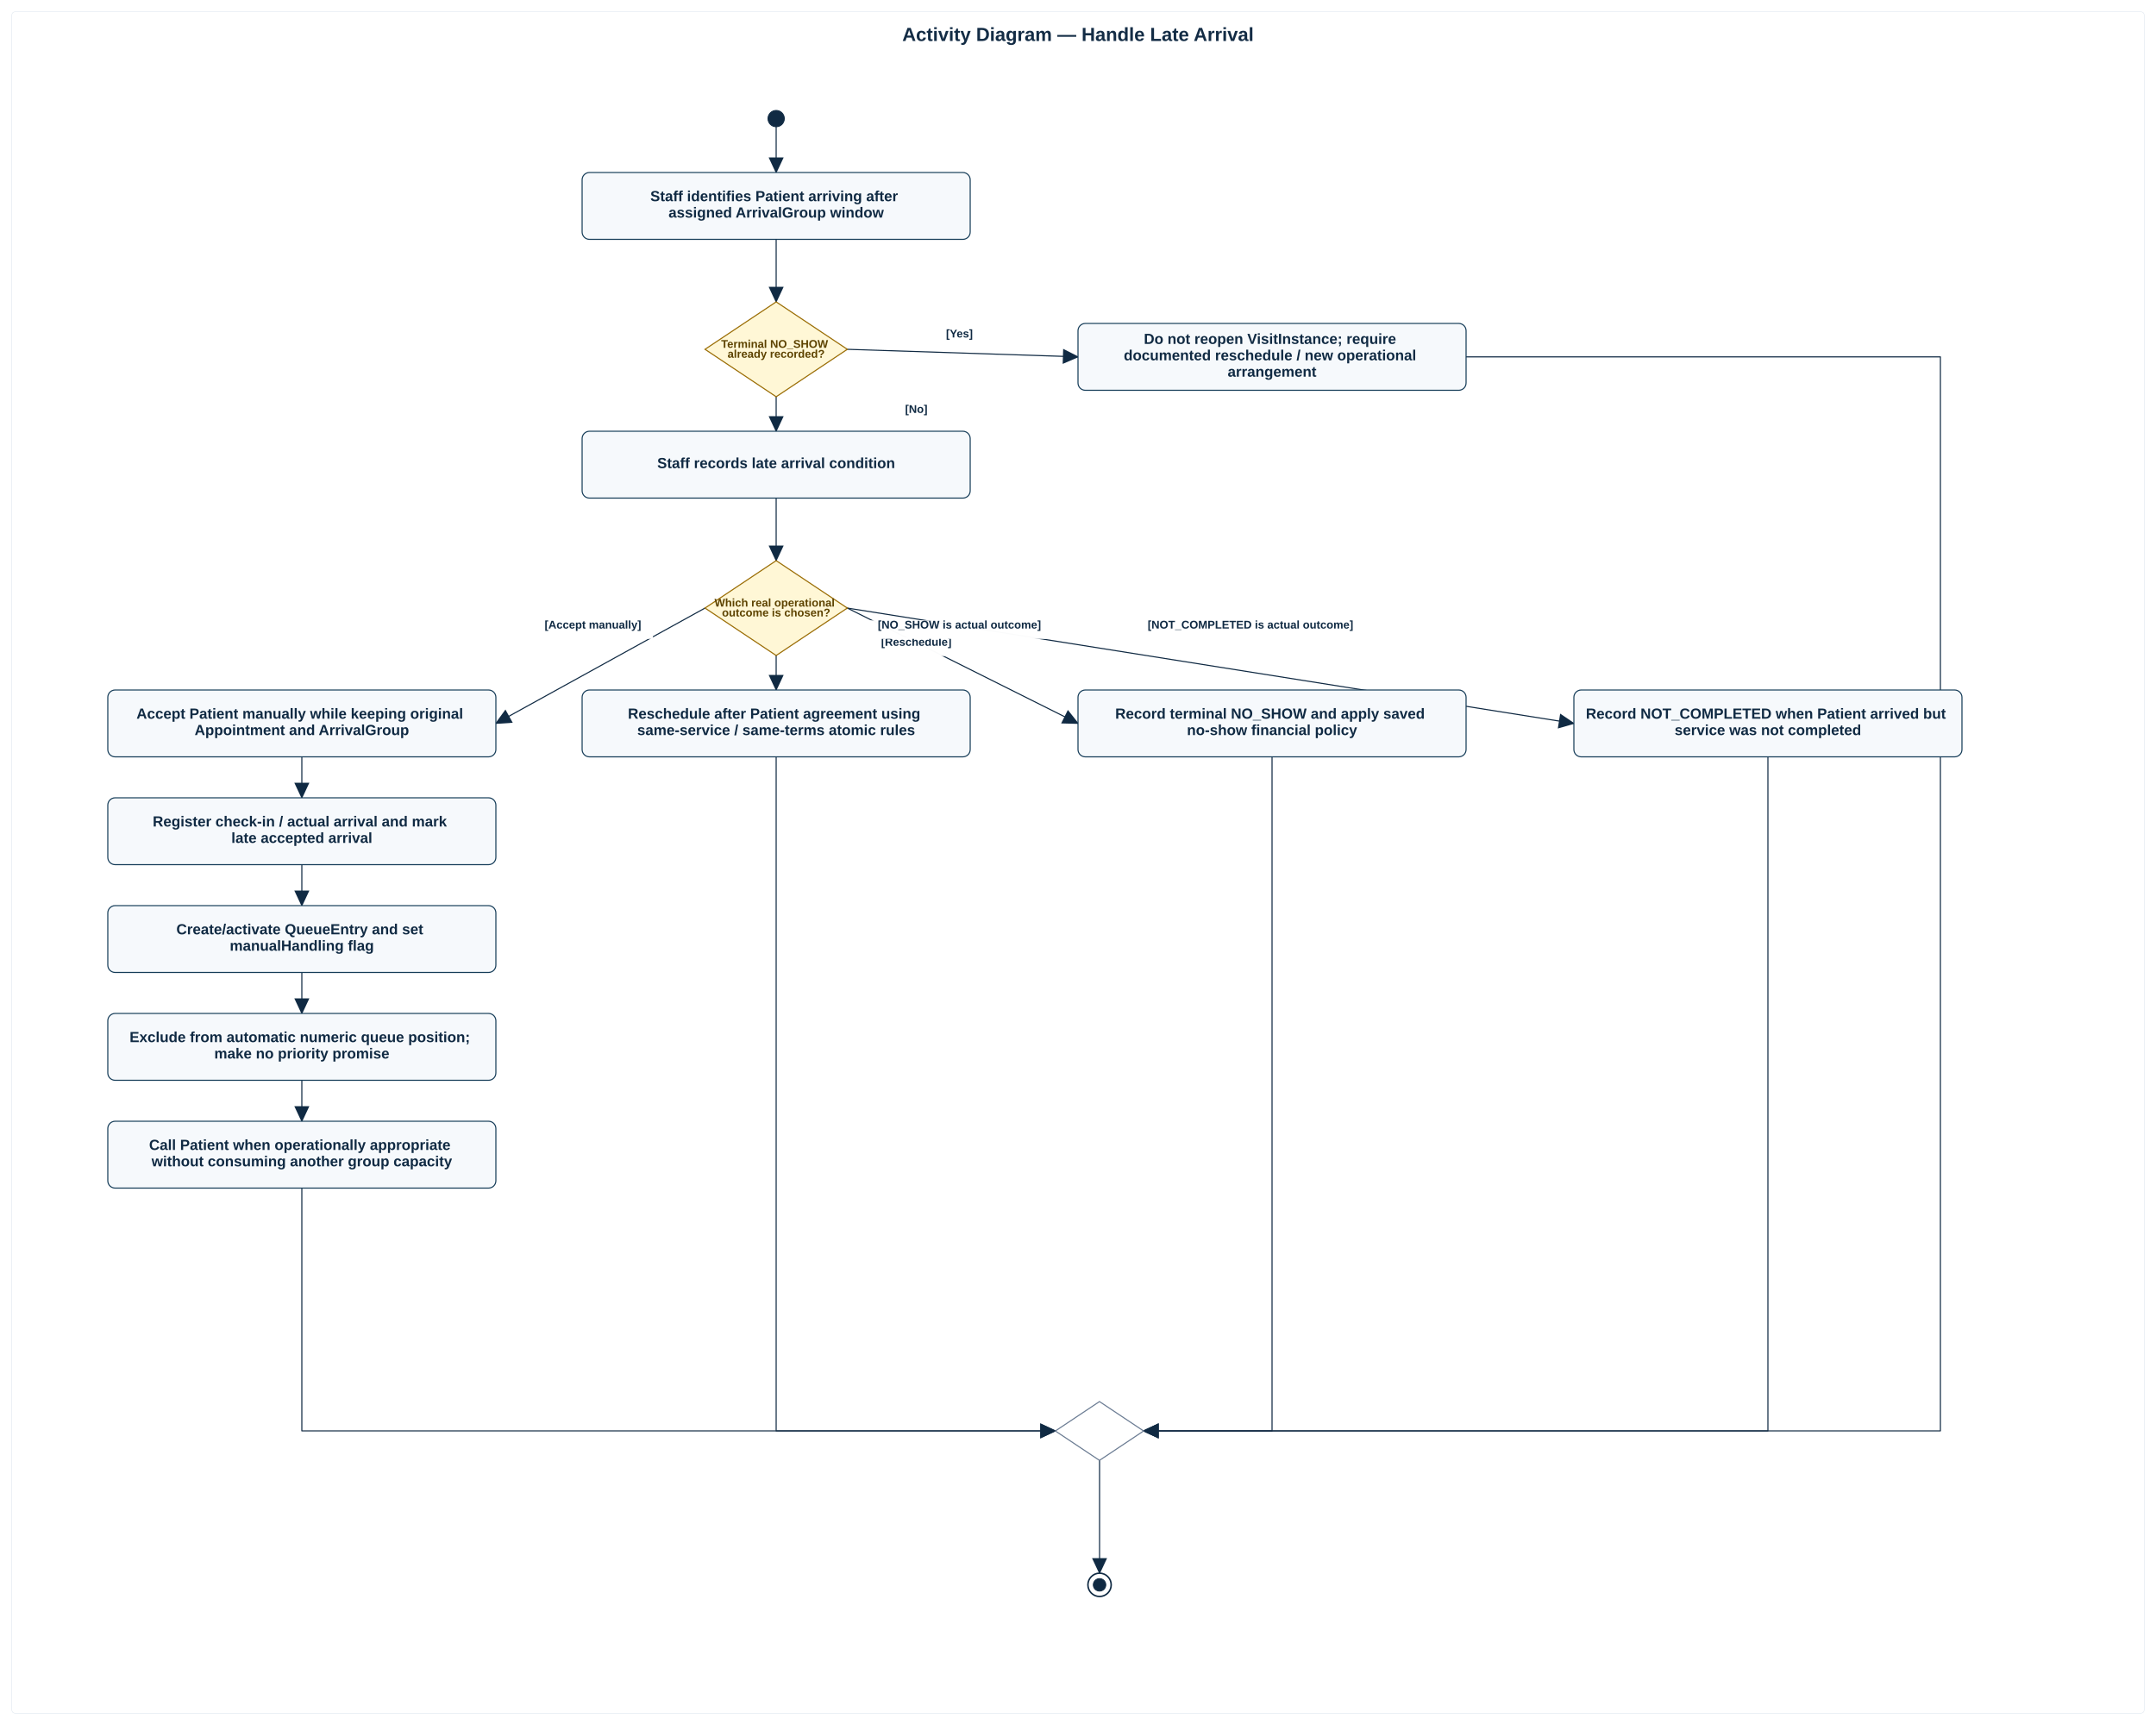
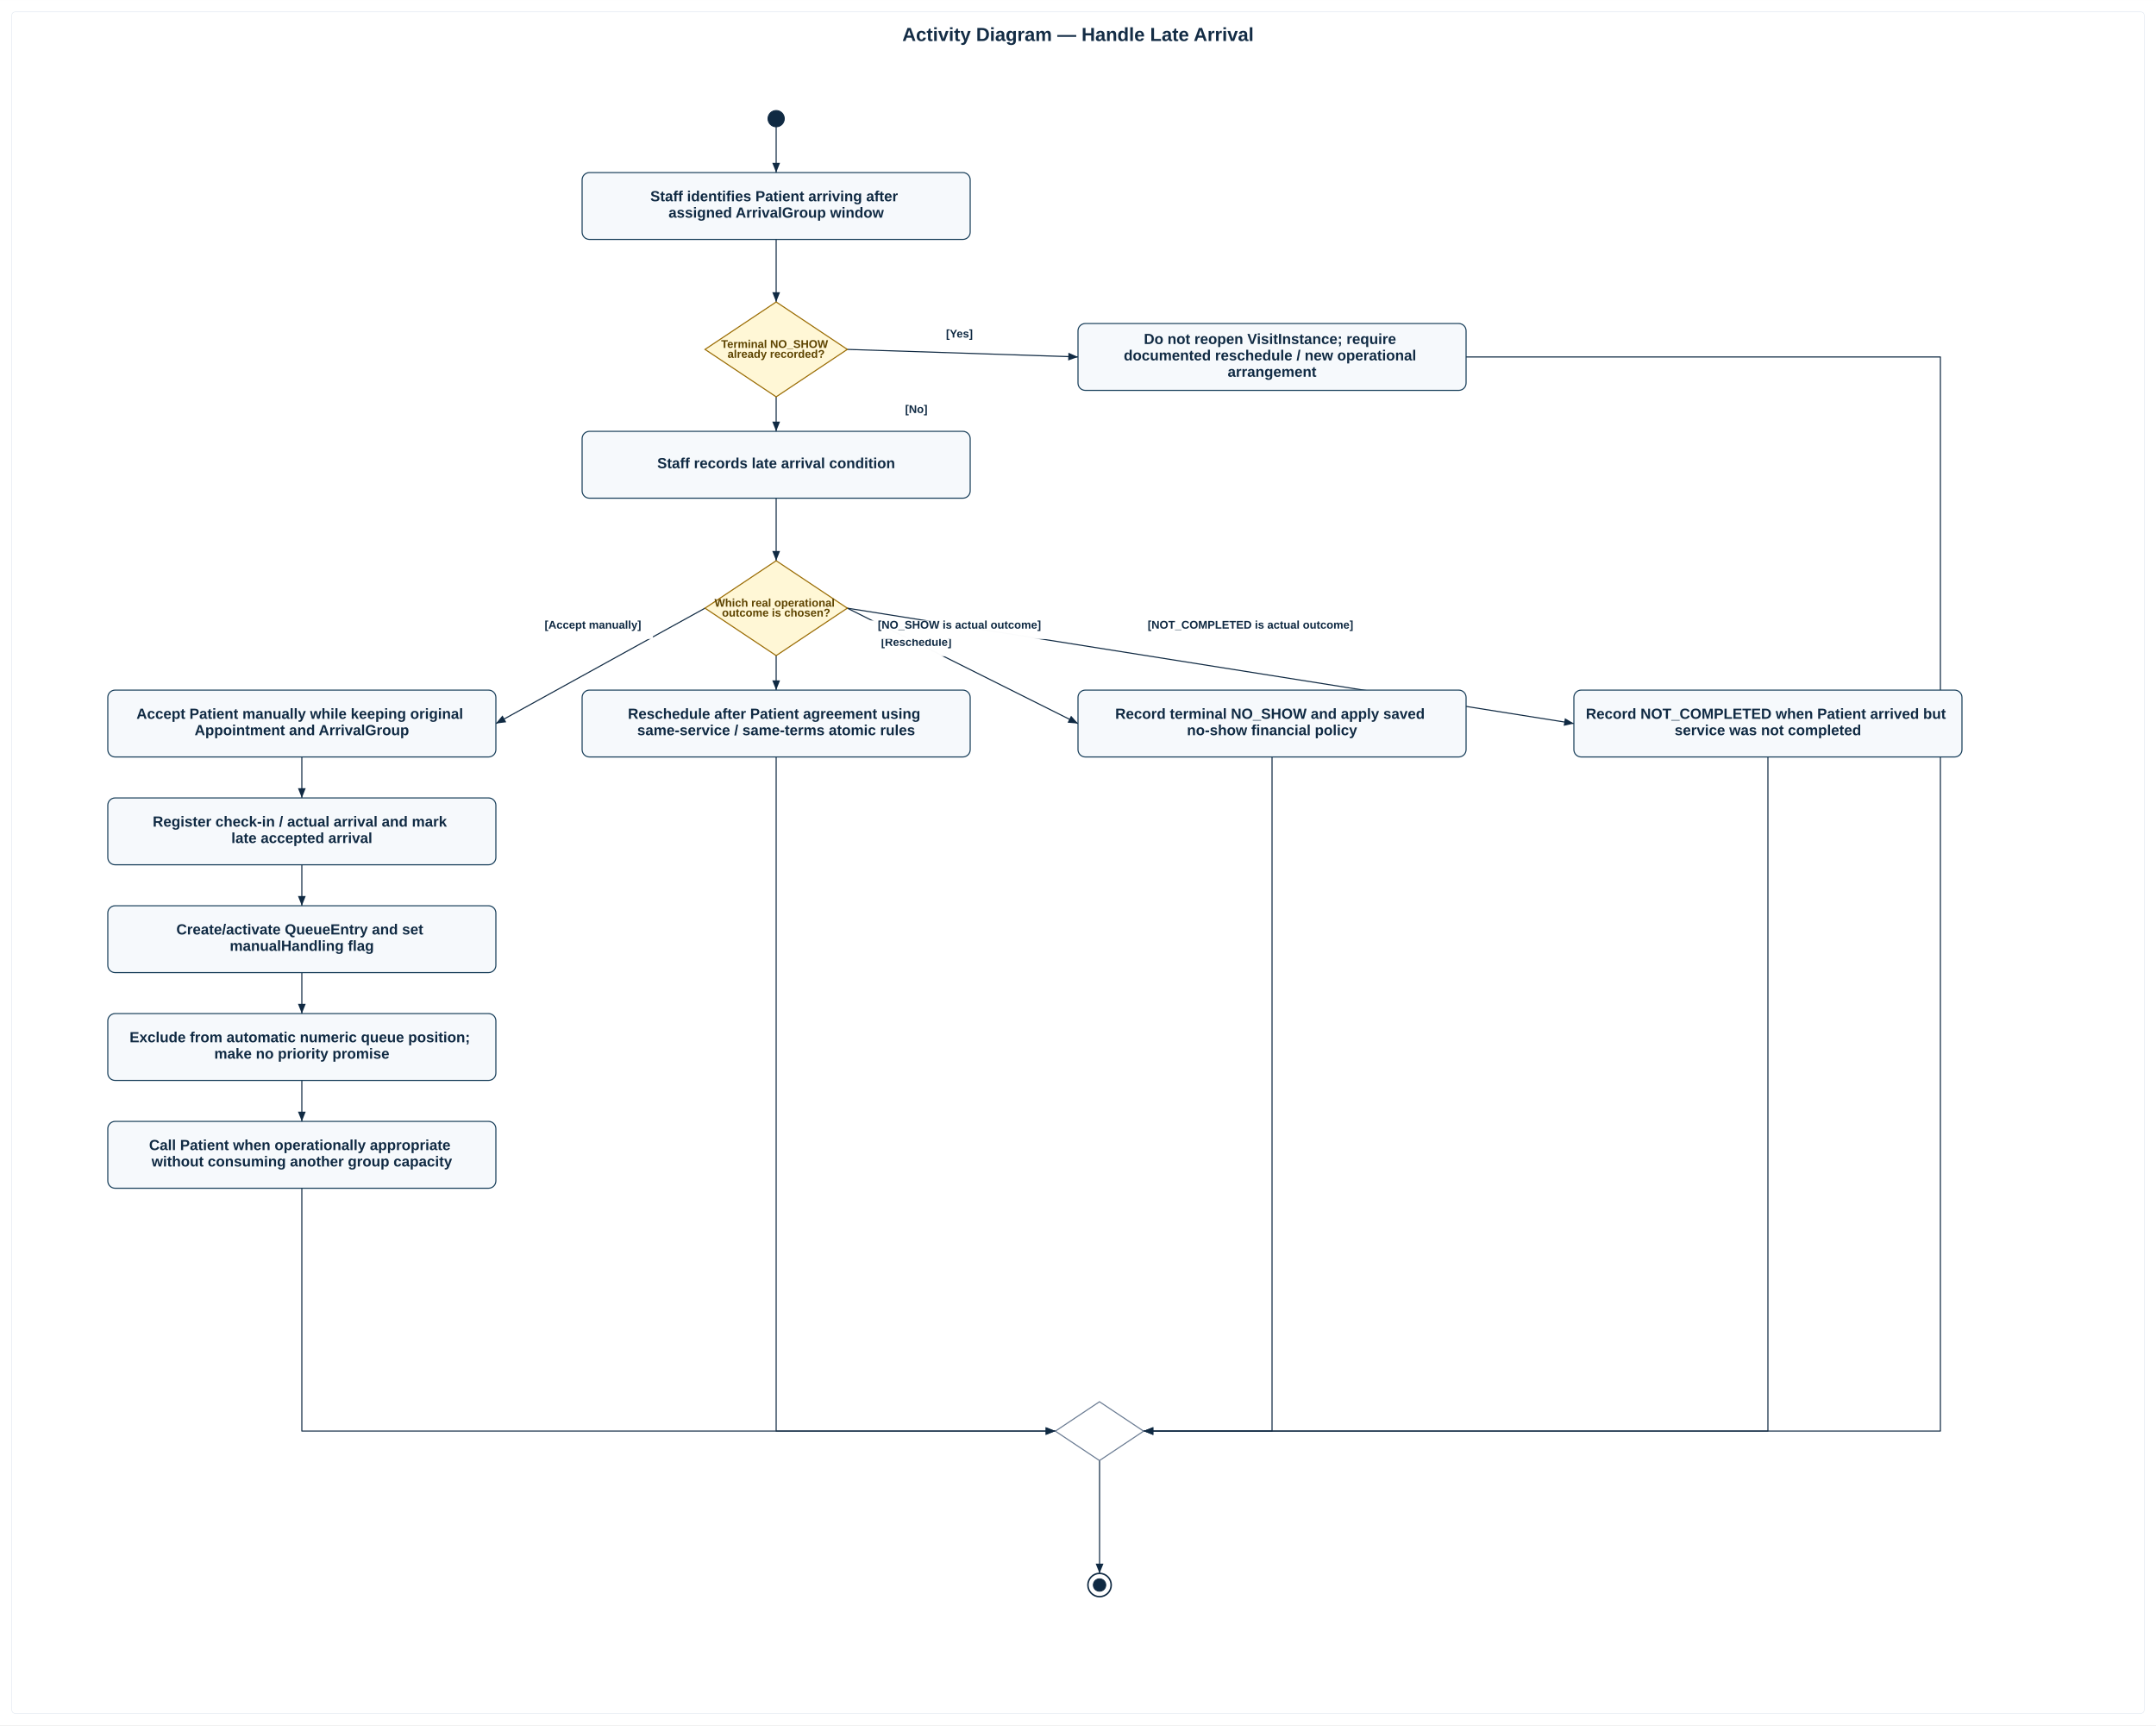
- <svg xmlns="http://www.w3.org/2000/svg" width="10000" height="8000" viewBox="0 0 10000 8000" role="img" aria-labelledby="diagram-title diagram-description">
+ <svg xmlns="http://www.w3.org/2000/svg" width="8192" height="6554" viewBox="0 0 10000 8000" role="img" aria-labelledby="diagram-title diagram-description">
  <defs>
    <style>
      .page { fill:#FFFFFF; } .page-border { fill:none; stroke:#D9E2EC; stroke-width:2; }
      .page-title { font-family:Arial,sans-serif; font-size:88px; font-weight:700; fill:#132C45; }
      .action-box { fill:#F6F9FC; stroke:#163D59; stroke-width:5; } .action-text { font-family:Arial,sans-serif; font-size:68px; font-weight:600; fill:#102A43; }
      .decision-box { fill:#FFF7D6; stroke:#9B6D05; stroke-width:5; } .decision-text { font-family:Arial,sans-serif; font-size:52px; font-weight:700; fill:#5D4300; }
      .merge-box { fill:#FFFFFF; stroke:#6B7C93; stroke-width:5; } .merge-text { font-family:Arial,sans-serif; font-size:38px; font-weight:600; fill:#334E68; }
      .initial-node,.final-core { fill:#102A43; stroke:#102A43; stroke-width:4; } .final-ring { fill:#FFFFFF; stroke:#102A43; stroke-width:7; }
      .control-flow { fill:none; stroke:#102A43; stroke-width:5; stroke-linejoin:round; stroke-linecap:round; }
      .label-bg { fill:#FFFFFF; opacity:.98; } .guard-text { font-family:Arial,sans-serif; font-size:52px; font-weight:700; fill:#102A43; }
      .note-box { fill:#FFFDF5; stroke:#8C7A48; stroke-width:3; } .note-fold { fill:none; stroke:#8C7A48; stroke-width:3; } .note-text { font-family:Arial,sans-serif; font-size:44px; font-style:italic; fill:#5D5435; }
    </style>
-     <marker id="activity-arrow" markerWidth="16" markerHeight="14" refX="14" refY="7" orient="auto" markerUnits="strokeWidth">
-       <path d="M 0 0 L 15 7 L 0 14 Z" fill="#102A43" />
+     <marker id="activity-arrow" viewBox="0 0 16 14" markerWidth="48" markerHeight="42" refX="16" refY="7" orient="auto" markerUnits="userSpaceOnUse">
+       <path d="M 1 1 L 16 7 L 1 13 Z" fill="#102A43" />
    </marker>
  </defs>
  <rect x="0" y="0" width="10000" height="8000" class="page" />
  <rect x="55" y="55" width="9890" height="7890" rx="14" class="page-border" />
  <text x="5000" y="190" class="page-title" text-anchor="middle">Activity Diagram — Handle Late Arrival</text>
  <g aria-label="Activity control flows">
    <g id="relation.ad12.f01" data-kind="control-flow" data-semantic-id="relation.ad12.f01" data-source="activity.ad12.initial" data-target="activity.ad12.a01" aria-label="Control flow">
      <polyline points="3600,588 3600,800" class="control-flow" marker-end="url(#activity-arrow)" />
    </g>
    <g id="relation.ad12.f02" data-kind="control-flow" data-semantic-id="relation.ad12.f02" data-source="activity.ad12.a01" data-target="activity.ad12.d01" aria-label="Control flow">
      <polyline points="3600,1110 3600,1400" class="control-flow" marker-end="url(#activity-arrow)" />
    </g>
    <g id="relation.ad12.f03" data-kind="control-flow" data-semantic-id="relation.ad12.f03" data-source="activity.ad12.d01" data-target="activity.ad12.a02" aria-label="[Yes]">
      <polyline points="3930,1620 5000,1655" class="control-flow" marker-end="url(#activity-arrow)" />
    </g>
    <g id="relation.ad12.f04" data-kind="control-flow" data-semantic-id="relation.ad12.f04" data-source="activity.ad12.a02" data-target="activity.ad12.mend" aria-label="Control flow">
      <polyline points="6800,1655 9000,1655 9000,6636 5304,6636" class="control-flow" marker-end="url(#activity-arrow)" />
    </g>
    <g id="relation.ad12.f05" data-kind="control-flow" data-semantic-id="relation.ad12.f05" data-source="activity.ad12.d01" data-target="activity.ad12.a03" aria-label="[No]">
      <polyline points="3600,1840 3600,2000" class="control-flow" marker-end="url(#activity-arrow)" />
    </g>
    <g id="relation.ad12.f06" data-kind="control-flow" data-semantic-id="relation.ad12.f06" data-source="activity.ad12.a03" data-target="activity.ad12.d02" aria-label="Control flow">
      <polyline points="3600,2310 3600,2600" class="control-flow" marker-end="url(#activity-arrow)" />
    </g>
    <g id="relation.ad12.f07" data-kind="control-flow" data-semantic-id="relation.ad12.f07" data-source="activity.ad12.d02" data-target="activity.ad12.a04" aria-label="[Accept manually]">
      <polyline points="3270,2820 2300,3355" class="control-flow" marker-end="url(#activity-arrow)" />
    </g>
    <g id="relation.ad12.f08" data-kind="control-flow" data-semantic-id="relation.ad12.f08" data-source="activity.ad12.a04" data-target="activity.ad12.a05" aria-label="Control flow">
      <polyline points="1400,3510 1400,3700" class="control-flow" marker-end="url(#activity-arrow)" />
    </g>
    <g id="relation.ad12.f09" data-kind="control-flow" data-semantic-id="relation.ad12.f09" data-source="activity.ad12.a05" data-target="activity.ad12.a06" aria-label="Control flow">
      <polyline points="1400,4010 1400,4200" class="control-flow" marker-end="url(#activity-arrow)" />
    </g>
    <g id="relation.ad12.f10" data-kind="control-flow" data-semantic-id="relation.ad12.f10" data-source="activity.ad12.a06" data-target="activity.ad12.a07" aria-label="Control flow">
      <polyline points="1400,4510 1400,4700" class="control-flow" marker-end="url(#activity-arrow)" />
    </g>
    <g id="relation.ad12.f11" data-kind="control-flow" data-semantic-id="relation.ad12.f11" data-source="activity.ad12.a07" data-target="activity.ad12.a08" aria-label="Control flow">
      <polyline points="1400,5010 1400,5200" class="control-flow" marker-end="url(#activity-arrow)" />
    </g>
    <g id="relation.ad12.f12" data-kind="control-flow" data-semantic-id="relation.ad12.f12" data-source="activity.ad12.a08" data-target="activity.ad12.mend" aria-label="Control flow">
      <polyline points="1400,5510 1400,6636 4895,6636" class="control-flow" marker-end="url(#activity-arrow)" />
    </g>
    <g id="relation.ad12.f13" data-kind="control-flow" data-semantic-id="relation.ad12.f13" data-source="activity.ad12.d02" data-target="activity.ad12.a09" aria-label="[Reschedule]">
      <polyline points="3600,2820 3600,3200" class="control-flow" marker-end="url(#activity-arrow)" />
    </g>
    <g id="relation.ad12.f14" data-kind="control-flow" data-semantic-id="relation.ad12.f14" data-source="activity.ad12.a09" data-target="activity.ad12.mend" aria-label="Control flow">
      <polyline points="3600,3510 3600,6636 4895,6636" class="control-flow" marker-end="url(#activity-arrow)" />
    </g>
    <g id="relation.ad12.f15" data-kind="control-flow" data-semantic-id="relation.ad12.f15" data-source="activity.ad12.d02" data-target="activity.ad12.a10" aria-label="[NO_SHOW is actual outcome]">
      <polyline points="3930,2820 5000,3355" class="control-flow" marker-end="url(#activity-arrow)" />
    </g>
    <g id="relation.ad12.f16" data-kind="control-flow" data-semantic-id="relation.ad12.f16" data-source="activity.ad12.a10" data-target="activity.ad12.mend" aria-label="Control flow">
      <polyline points="5900,3510 5900,6636 5304,6636" class="control-flow" marker-end="url(#activity-arrow)" />
    </g>
    <g id="relation.ad12.f17" data-kind="control-flow" data-semantic-id="relation.ad12.f17" data-source="activity.ad12.d02" data-target="activity.ad12.a11" aria-label="[NOT_COMPLETED is actual outcome]">
      <polyline points="3930,2820 7300,3355" class="control-flow" marker-end="url(#activity-arrow)" />
    </g>
    <g id="relation.ad12.f18" data-kind="control-flow" data-semantic-id="relation.ad12.f18" data-source="activity.ad12.a11" data-target="activity.ad12.mend" aria-label="Control flow">
      <polyline points="8200,3510 8200,6636 5304,6636" class="control-flow" marker-end="url(#activity-arrow)" />
    </g>
    <g id="relation.ad12.f19" data-kind="control-flow" data-semantic-id="relation.ad12.f19" data-source="activity.ad12.mend" data-target="activity.ad12.final" aria-label="Control flow">
      <polyline points="5100,6773 5100,7296" class="control-flow" marker-end="url(#activity-arrow)" />
    </g>
  </g>
  <g aria-label="Activity nodes">
    <g id="activity.ad12.initial" data-kind="initial" data-semantic-id="activity.ad12.initial" aria-label="Initial Node">
      <circle cx="3600" cy="550" r="38" class="initial-node" />
    </g>
    <g id="activity.ad12.a01" data-kind="action" data-semantic-id="activity.ad12.a01" data-action-name="Staff identifies Patient arriving after assigned ArrivalGroup window" aria-label="Staff identifies Patient arriving after assigned ArrivalGroup window">
      <rect x="2700" y="800" width="1800" height="310" rx="34" class="action-box" />
      <text x="3600" y="933" class="action-text" text-anchor="middle">
        <tspan x="3600">Staff identifies Patient arriving after</tspan>
        <tspan x="3600" dy="76">assigned ArrivalGroup window</tspan>
      </text>
    </g>
    <g id="activity.ad12.a02" data-kind="action" data-semantic-id="activity.ad12.a02" data-action-name="Do not reopen VisitInstance; require documented reschedule / new operational arrangement" aria-label="Do not reopen VisitInstance; require documented reschedule / new operational arrangement">
      <rect x="5000" y="1500" width="1800" height="310" rx="34" class="action-box" />
      <text x="5900" y="1595" class="action-text" text-anchor="middle">
        <tspan x="5900">Do not reopen VisitInstance; require</tspan>
        <tspan x="5900" dy="76">documented reschedule / new operational</tspan>
        <tspan x="5900" dy="76">arrangement</tspan>
      </text>
    </g>
    <g id="activity.ad12.a03" data-kind="action" data-semantic-id="activity.ad12.a03" data-action-name="Staff records late arrival condition" aria-label="Staff records late arrival condition">
      <rect x="2700" y="2000" width="1800" height="310" rx="34" class="action-box" />
      <text x="3600" y="2171" class="action-text" text-anchor="middle">
        <tspan x="3600">Staff records late arrival condition</tspan>
      </text>
    </g>
    <g id="activity.ad12.a04" data-kind="action" data-semantic-id="activity.ad12.a04" data-action-name="Accept Patient manually while keeping original Appointment and ArrivalGroup" aria-label="Accept Patient manually while keeping original Appointment and ArrivalGroup">
      <rect x="500" y="3200" width="1800" height="310" rx="34" class="action-box" />
      <text x="1400" y="3333" class="action-text" text-anchor="middle">
        <tspan x="1400">Accept Patient manually while keeping original</tspan>
        <tspan x="1400" dy="76">Appointment and ArrivalGroup</tspan>
      </text>
    </g>
    <g id="activity.ad12.a05" data-kind="action" data-semantic-id="activity.ad12.a05" data-action-name="Register check-in / actual arrival and mark late accepted arrival" aria-label="Register check-in / actual arrival and mark late accepted arrival">
      <rect x="500" y="3700" width="1800" height="310" rx="34" class="action-box" />
      <text x="1400" y="3833" class="action-text" text-anchor="middle">
        <tspan x="1400">Register check-in / actual arrival and mark</tspan>
        <tspan x="1400" dy="76">late accepted arrival</tspan>
      </text>
    </g>
    <g id="activity.ad12.a06" data-kind="action" data-semantic-id="activity.ad12.a06" data-action-name="Create/activate QueueEntry and set manualHandling flag" aria-label="Create/activate QueueEntry and set manualHandling flag">
      <rect x="500" y="4200" width="1800" height="310" rx="34" class="action-box" />
      <text x="1400" y="4333" class="action-text" text-anchor="middle">
        <tspan x="1400">Create/activate QueueEntry and set</tspan>
        <tspan x="1400" dy="76">manualHandling flag</tspan>
      </text>
    </g>
    <g id="activity.ad12.a07" data-kind="action" data-semantic-id="activity.ad12.a07" data-action-name="Exclude from automatic numeric queue position; make no priority promise" aria-label="Exclude from automatic numeric queue position; make no priority promise">
      <rect x="500" y="4700" width="1800" height="310" rx="34" class="action-box" />
      <text x="1400" y="4833" class="action-text" text-anchor="middle">
        <tspan x="1400">Exclude from automatic numeric queue position;</tspan>
        <tspan x="1400" dy="76">make no priority promise</tspan>
      </text>
    </g>
    <g id="activity.ad12.a08" data-kind="action" data-semantic-id="activity.ad12.a08" data-action-name="Call Patient when operationally appropriate without consuming another group capacity" aria-label="Call Patient when operationally appropriate without consuming another group capacity">
      <rect x="500" y="5200" width="1800" height="310" rx="34" class="action-box" />
      <text x="1400" y="5333" class="action-text" text-anchor="middle">
        <tspan x="1400">Call Patient when operationally appropriate</tspan>
        <tspan x="1400" dy="76">without consuming another group capacity</tspan>
      </text>
    </g>
    <g id="activity.ad12.a09" data-kind="action" data-semantic-id="activity.ad12.a09" data-action-name="Reschedule after Patient agreement using same-service / same-terms atomic rules" aria-label="Reschedule after Patient agreement using same-service / same-terms atomic rules">
      <rect x="2700" y="3200" width="1800" height="310" rx="34" class="action-box" />
      <text x="3600" y="3333" class="action-text" text-anchor="middle">
        <tspan x="3600">Reschedule after Patient agreement using</tspan>
        <tspan x="3600" dy="76">same-service / same-terms atomic rules</tspan>
      </text>
    </g>
    <g id="activity.ad12.a10" data-kind="action" data-semantic-id="activity.ad12.a10" data-action-name="Record terminal NO_SHOW and apply saved no-show financial policy" aria-label="Record terminal NO_SHOW and apply saved no-show financial policy">
      <rect x="5000" y="3200" width="1800" height="310" rx="34" class="action-box" />
      <text x="5900" y="3333" class="action-text" text-anchor="middle">
        <tspan x="5900">Record terminal NO_SHOW and apply saved</tspan>
        <tspan x="5900" dy="76">no-show financial policy</tspan>
      </text>
    </g>
    <g id="activity.ad12.a11" data-kind="action" data-semantic-id="activity.ad12.a11" data-action-name="Record NOT_COMPLETED when Patient arrived but service was not completed" aria-label="Record NOT_COMPLETED when Patient arrived but service was not completed">
      <rect x="7300" y="3200" width="1800" height="310" rx="34" class="action-box" />
      <text x="8200" y="3333" class="action-text" text-anchor="middle">
        <tspan x="8200">Record NOT_COMPLETED when Patient arrived but</tspan>
        <tspan x="8200" dy="76">service was not completed</tspan>
      </text>
    </g>
    <g id="activity.ad12.d01" data-kind="decision" data-semantic-id="activity.ad12.d01" data-node-name="Terminal NO_SHOW already recorded?" aria-label="Terminal NO_SHOW already recorded?">
      <polygon points="3600,1400 3930,1620 3600,1840 3270,1620" class="decision-box" />
      <text x="3600" y="1613" class="decision-text" text-anchor="middle">
        <tspan x="3600">Terminal NO_SHOW</tspan>
        <tspan x="3600" dy="46">already recorded?</tspan>
      </text>
    </g>
    <g id="activity.ad12.d02" data-kind="decision" data-semantic-id="activity.ad12.d02" data-node-name="Which real operational outcome is chosen?" aria-label="Which real operational outcome is chosen?">
      <polygon points="3600,2600 3930,2820 3600,3040 3270,2820" class="decision-box" />
      <text x="3600" y="2813" class="decision-text" text-anchor="middle">
        <tspan x="3600">Which real operational</tspan>
        <tspan x="3600" dy="46">outcome is chosen?</tspan>
      </text>
    </g>
    <g id="activity.ad12.mend" data-kind="merge" data-semantic-id="activity.ad12.mend" data-node-name="End-path merge" aria-label="End-path merge">
      <polygon points="5099.6,6500 5304.2,6636.4 5099.6,6772.8 4895,6636.4" class="merge-box" />
    </g>
    <g id="activity.ad12.final" data-kind="final" data-semantic-id="activity.ad12.final" aria-label="Activity Final">
      <circle cx="5100" cy="7350" r="54" class="final-ring" />
      <circle cx="5100" cy="7350" r="29" class="final-core" />
    </g>
  </g>
  <g aria-label="Decision guards">
    <g data-kind="guard-label" data-relation-id="relation.ad12.f03" aria-label="[Yes]">
      <rect x="4310" y="1527" width="280" height="86" rx="8" class="label-bg" />
      <text x="4450" y="1565" class="guard-text" text-anchor="middle">
        <tspan x="4450">[Yes]</tspan>
      </text>
    </g>
    <g data-kind="guard-label" data-relation-id="relation.ad12.f05" aria-label="[No]">
      <rect x="4110" y="1877" width="280" height="86" rx="8" class="label-bg" />
      <text x="4250" y="1915" class="guard-text" text-anchor="middle">
        <tspan x="4250">[No]</tspan>
      </text>
    </g>
    <g data-kind="guard-label" data-relation-id="relation.ad12.f07" aria-label="[Accept manually]">
      <rect x="2471.5" y="2877" width="557" height="86" rx="8" class="label-bg" />
      <text x="2750" y="2915" class="guard-text" text-anchor="middle">
        <tspan x="2750">[Accept manually]</tspan>
      </text>
    </g>
    <g data-kind="guard-label" data-relation-id="relation.ad12.f13" aria-label="[Reschedule]">
      <rect x="4044" y="2957" width="412" height="86" rx="8" class="label-bg" />
      <text x="4250" y="2995" class="guard-text" text-anchor="middle">
        <tspan x="4250">[Reschedule]</tspan>
      </text>
    </g>
    <g data-kind="guard-label" data-relation-id="relation.ad12.f15" aria-label="[NO_SHOW is actual outcome]">
      <rect x="4026.5" y="2877" width="847" height="86" rx="8" class="label-bg" />
      <text x="4450" y="2915" class="guard-text" text-anchor="middle">
        <tspan x="4450">[NO_SHOW is actual outcome]</tspan>
      </text>
    </g>
    <g data-kind="guard-label" data-relation-id="relation.ad12.f17" aria-label="[NOT_COMPLETED is actual outcome]">
      <rect x="5289.5" y="2877" width="1021" height="86" rx="8" class="label-bg" />
      <text x="5800" y="2915" class="guard-text" text-anchor="middle">
        <tspan x="5800">[NOT_COMPLETED is actual outcome]</tspan>
      </text>
    </g>
  </g>
</svg>
